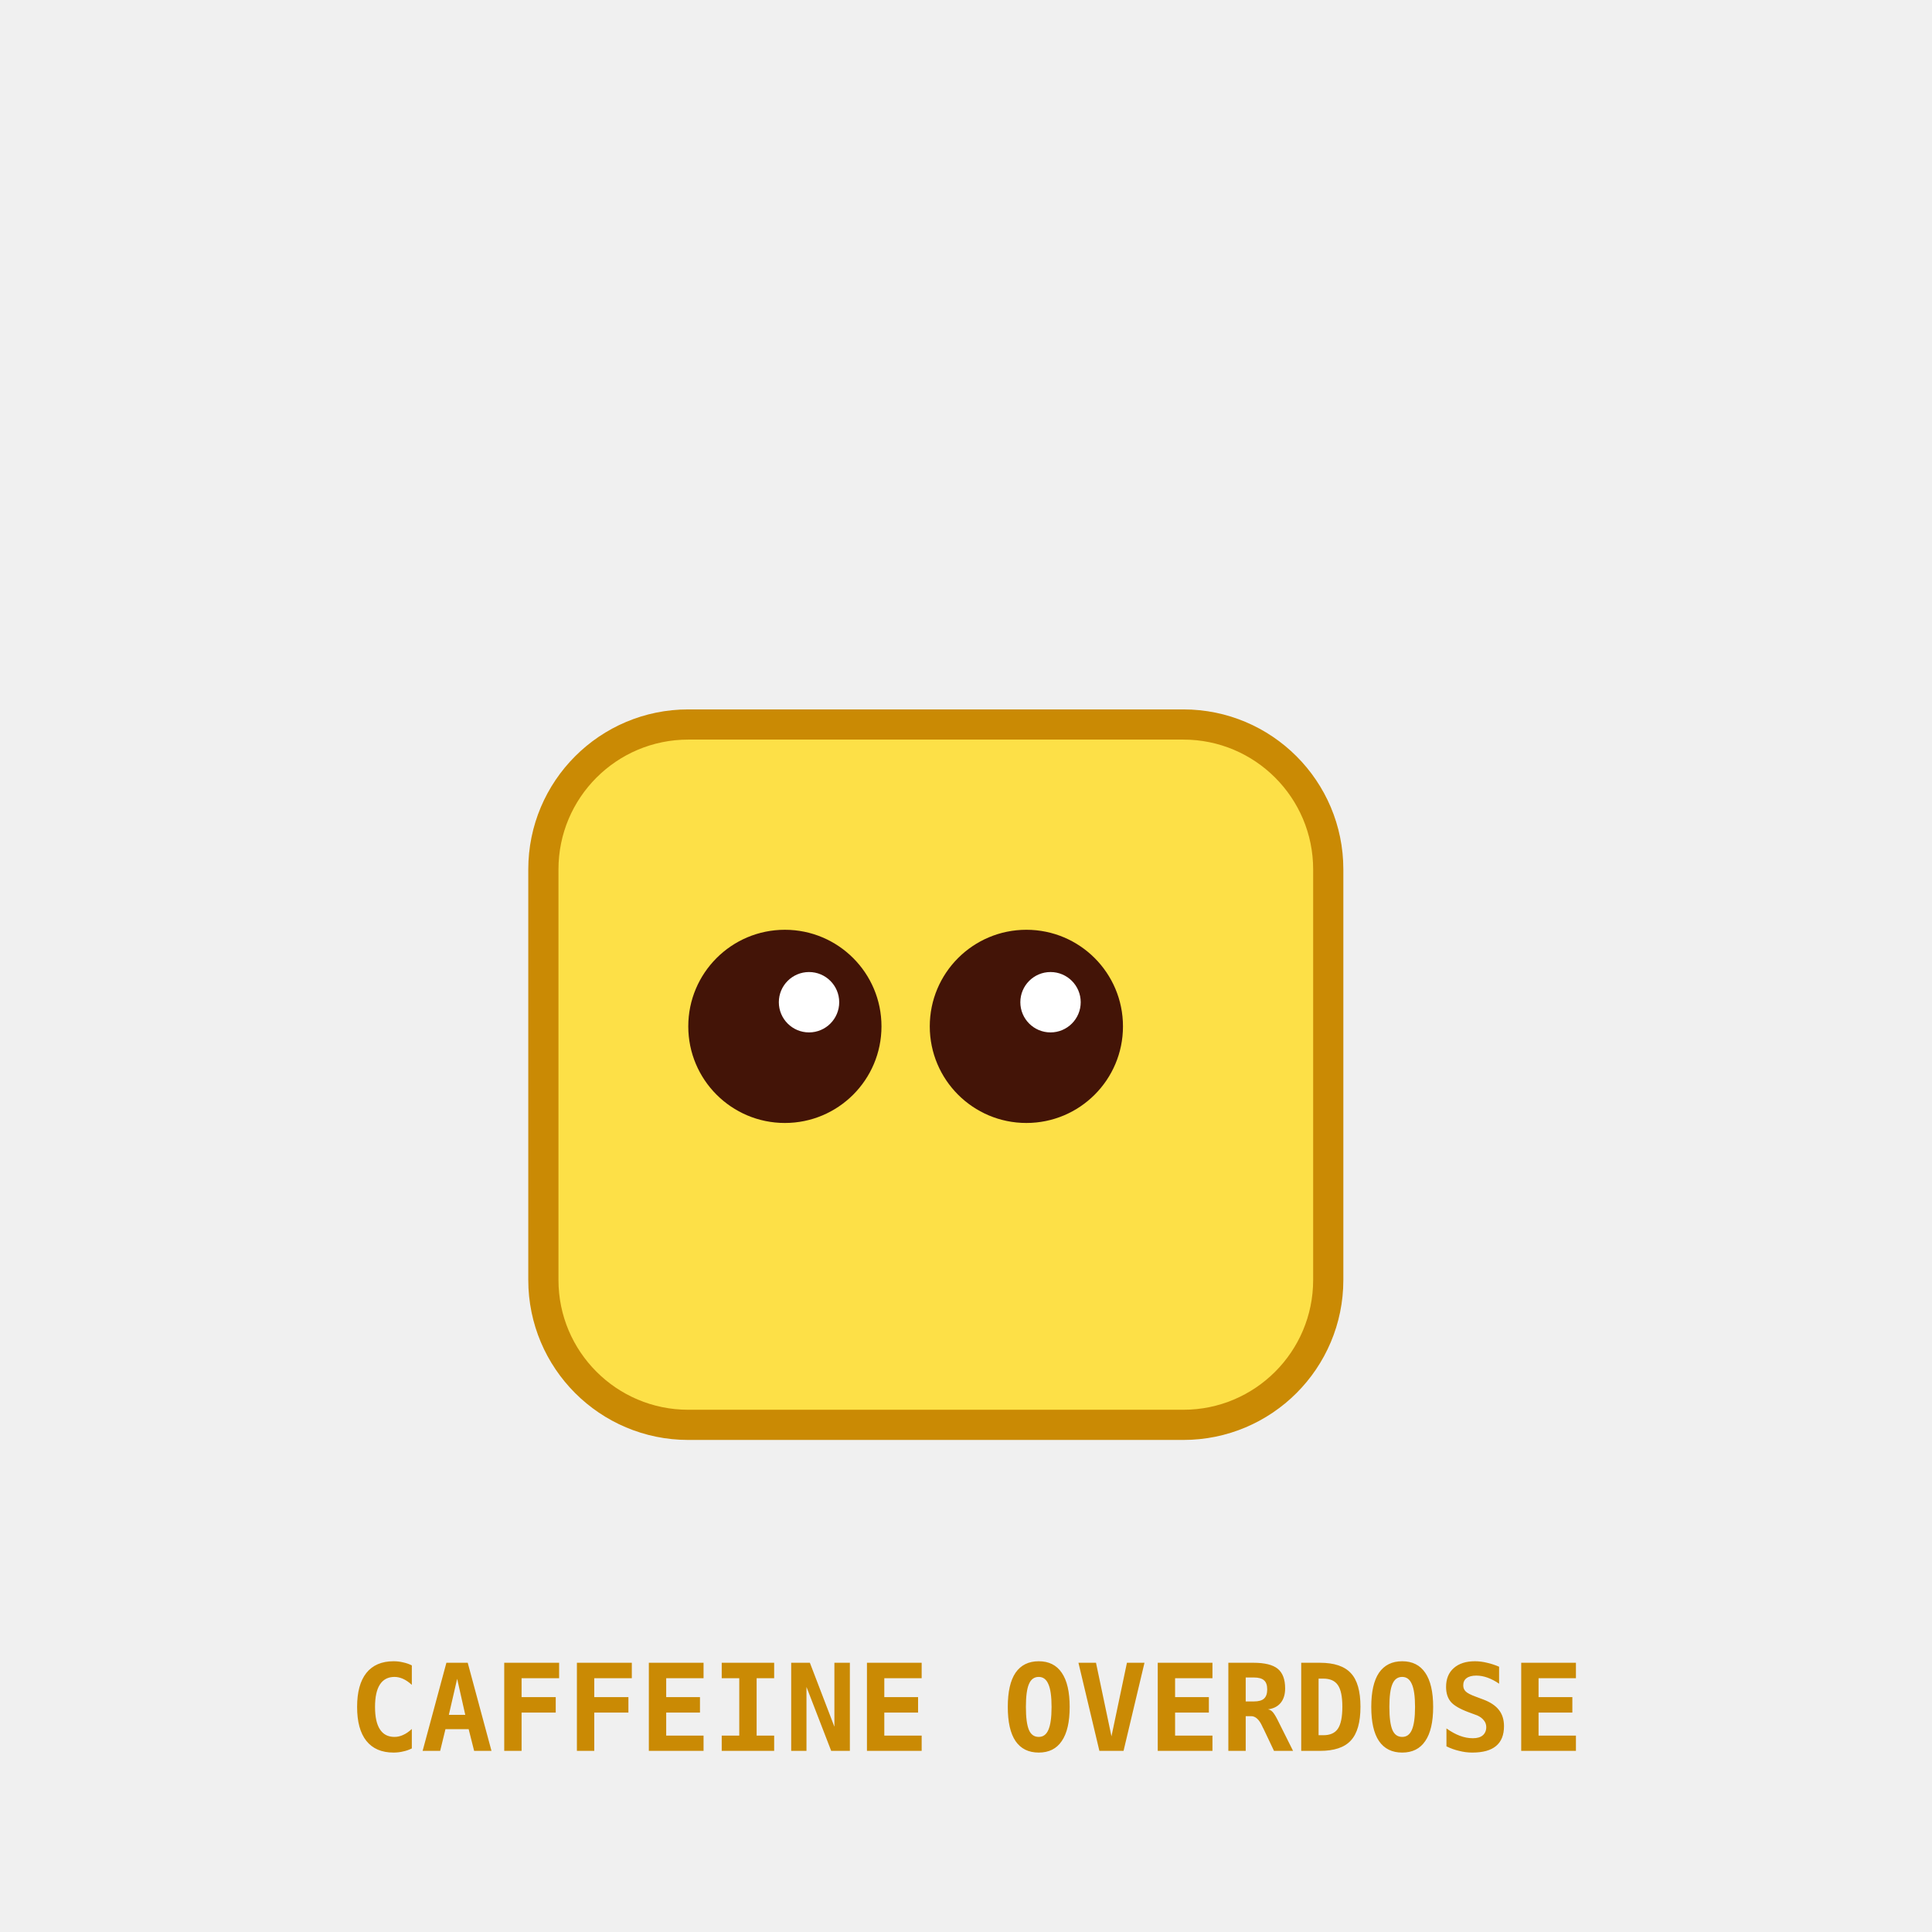
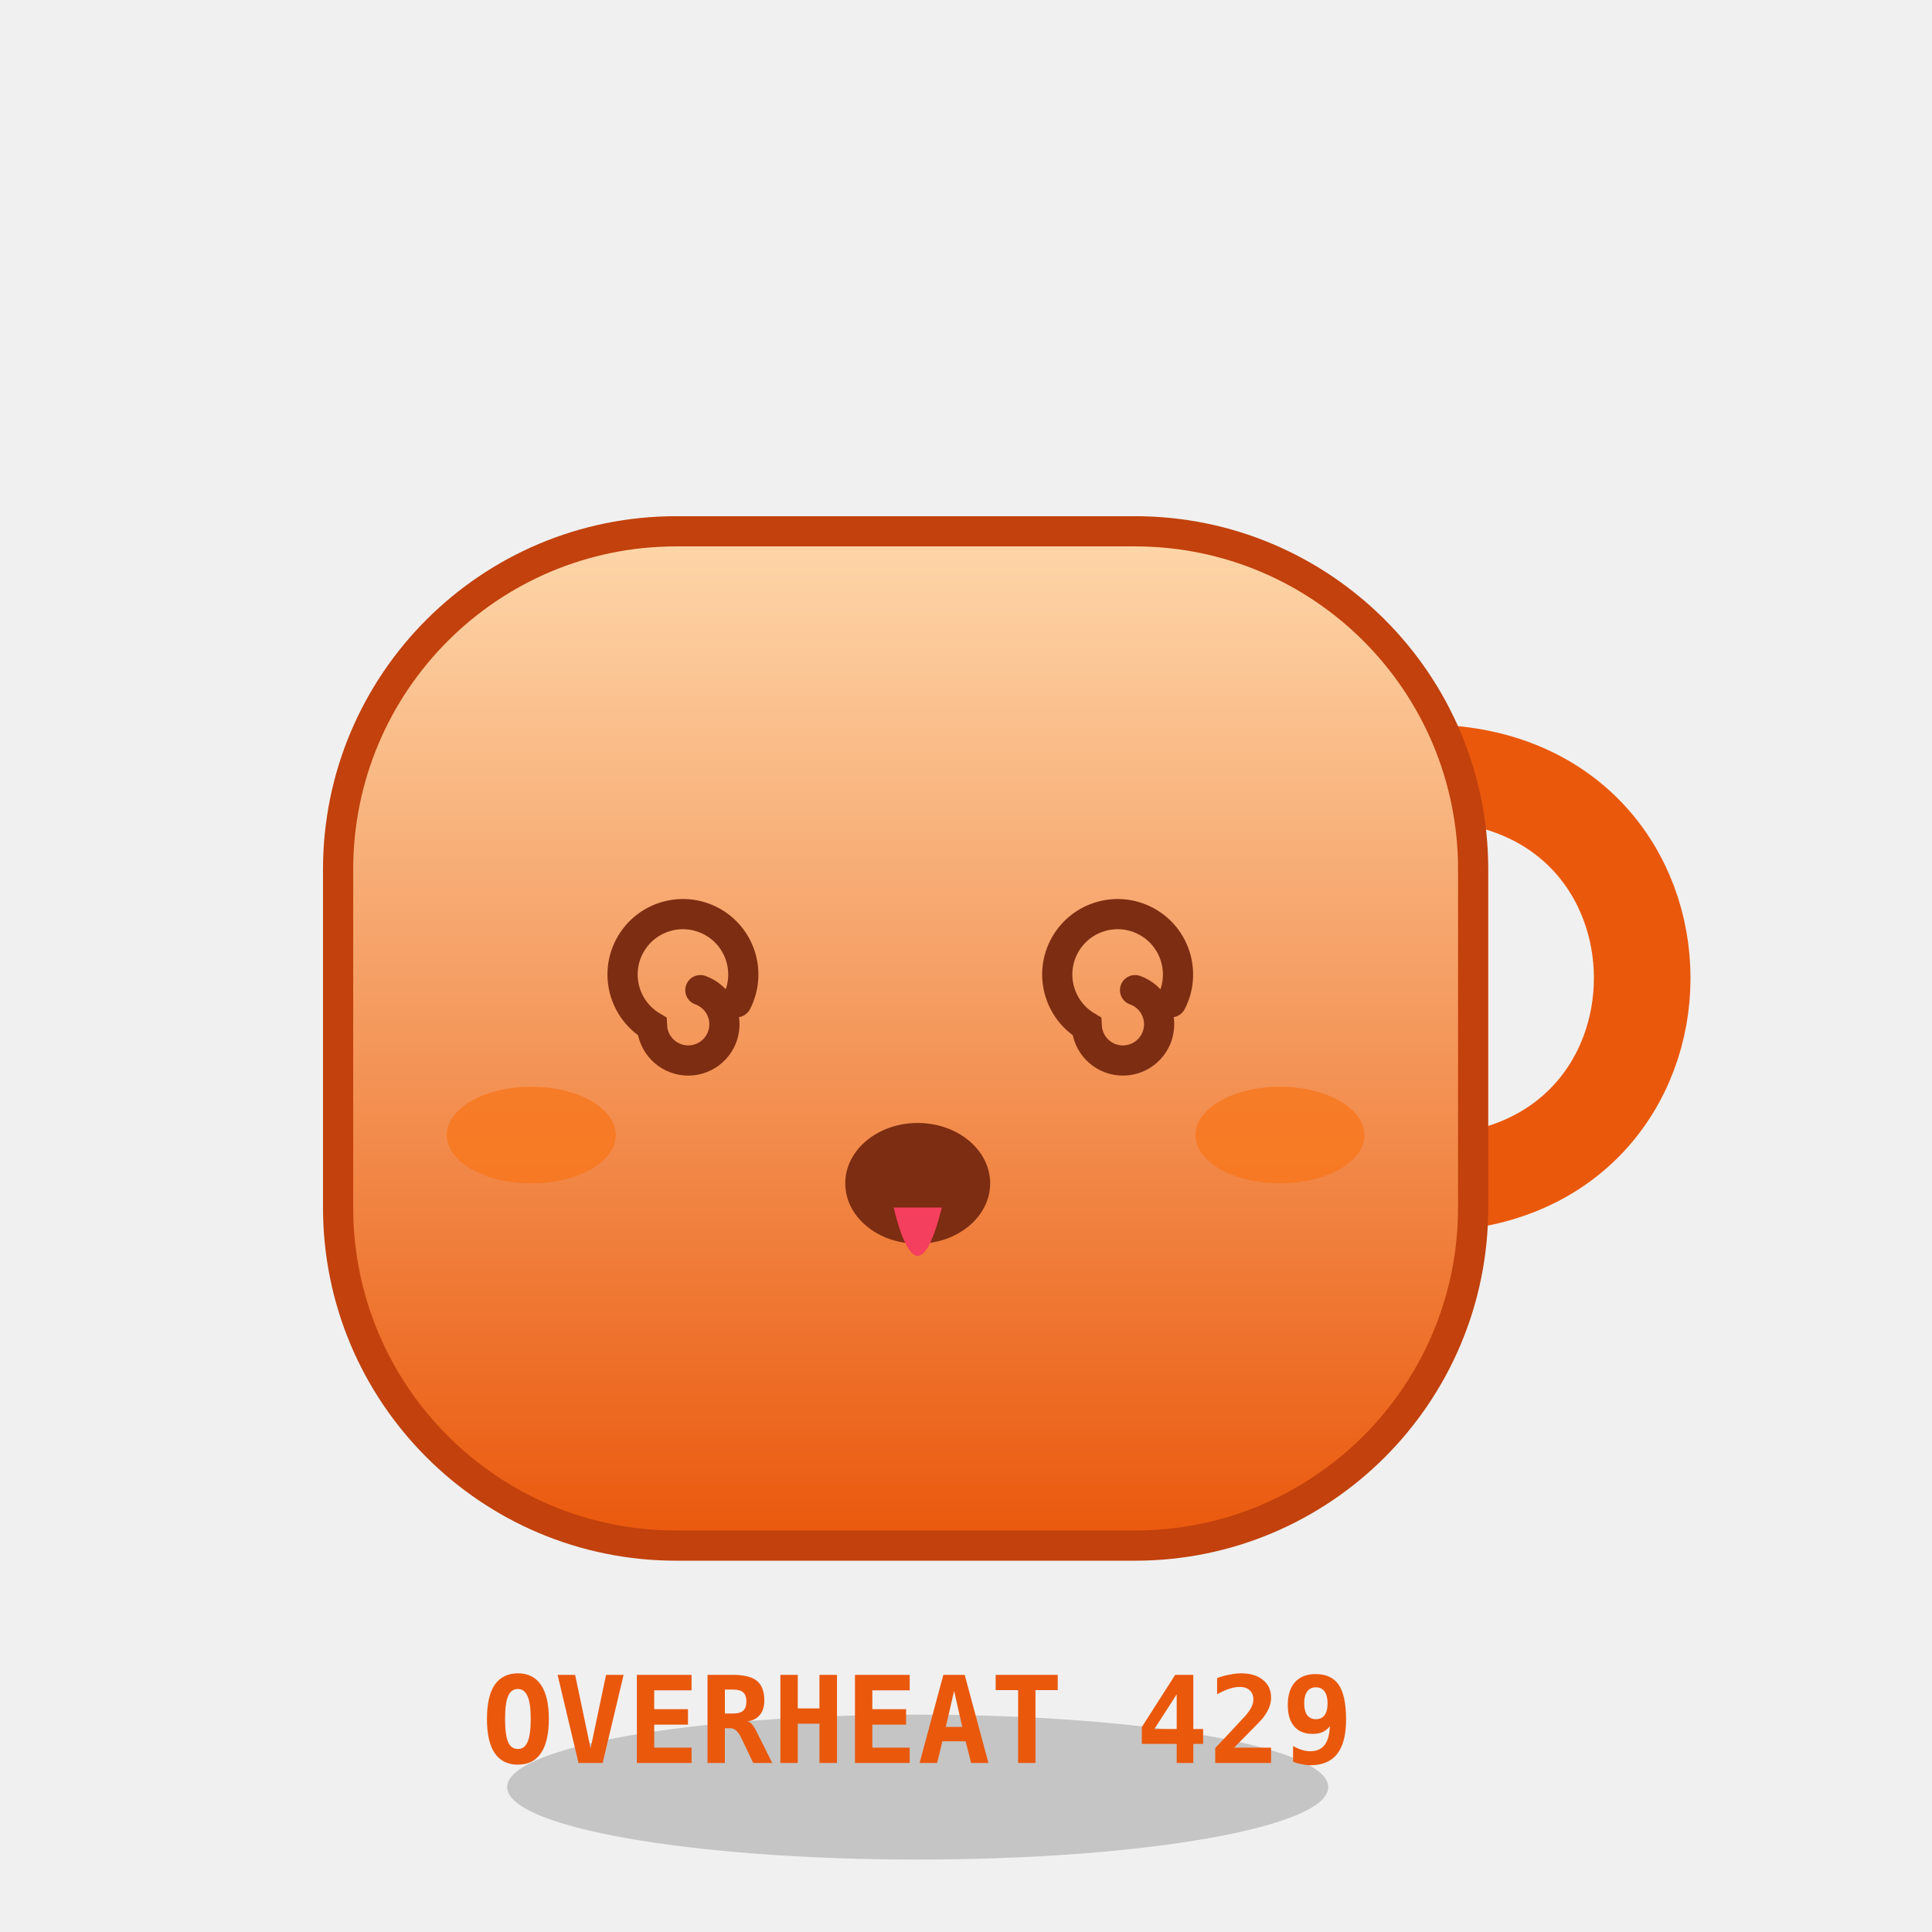
<svg xmlns="http://www.w3.org/2000/svg" viewBox="0 0 160 160" width="100%" height="100%">
+   <defs>
+     <linearGradient id="mug-hot-grad" x1="0%" y1="0%" x2="0%" y2="100%">
+       <stop offset="0%" stop-color="#fed7aa" />
+       <stop offset="100%" stop-color="#ea580c" />
+     </linearGradient>
+   </defs>
  <style>
-     @keyframes cafeJitter {
-       0%, 100% { transform: translate(0, 0); }
-       25% { transform: translate(-3px, 2px); }
-       75% { transform: translate(3px, -2px); }
+     @keyframes pantingBreath {
+       0%, 100% { transform: scale(1, 1); }
+       50% { transform: scale(1.05, 0.95); }
    }
-     .jitter { animation: cafeJitter 0.15s infinite; }
+     .head-pant { animation: pantingBreath 0.5s ease-in-out infinite; transform-origin: 80px 145px; }
  </style>
-   <g class="jitter">
-     <rect x="45" y="60" width="65" height="58" rx="12" fill="#fde047" stroke="#ca8a04" stroke-width="2.5" />
-     <circle cx="65" cy="85" r="8" fill="#431407" />
-     <circle cx="85" cy="85" r="8" fill="#431407" />
-     <circle cx="67" cy="83" r="2.5" fill="#ffffff" />
-     <circle cx="87" cy="83" r="2.5" fill="#ffffff" />
+   <ellipse cx="76" cy="148" rx="34" ry="6" fill="#000000" opacity="0.18" />
+   <g class="head-pant">
+     <path d="M 118 64 C 142 64 142 98 118 98" fill="none" stroke="#ea580c" stroke-width="8" stroke-linecap="round" />
+     <rect x="28" y="44" width="94" height="84" rx="28" fill="url(#mug-hot-grad)" stroke="#c2410c" stroke-width="2.5" />
+     <path d="M 58 82 A 3 3 0 1 1 54 85 A 5 5 0 1 1 61 83" fill="none" stroke="#7c2d12" stroke-width="2.5" stroke-linecap="round" />
+     <path d="M 94 82 A 3 3 0 1 1 90 85 A 5 5 0 1 1 97 83" fill="none" stroke="#7c2d12" stroke-width="2.5" stroke-linecap="round" />
+     <ellipse cx="76" cy="98" rx="6" ry="5" fill="#7c2d12" />
+     <path d="M 74 100 Q 76 108 78 100 Z" fill="#f43f5e" />
+     <ellipse cx="44" cy="94" rx="7" ry="4" fill="#f97316" opacity="0.7" />
+     <ellipse cx="106" cy="94" rx="7" ry="4" fill="#f97316" opacity="0.7" />
  </g>
-   <text x="80" y="145" font-family="monospace" font-size="10" font-weight="bold" fill="#ca8a04" text-anchor="middle">CAFFEINE OVERDOSE</text>
+   <text x="76" y="146" font-family="monospace" font-size="10" font-weight="bold" fill="#ea580c" text-anchor="middle">OVERHEAT 429</text>
</svg>
